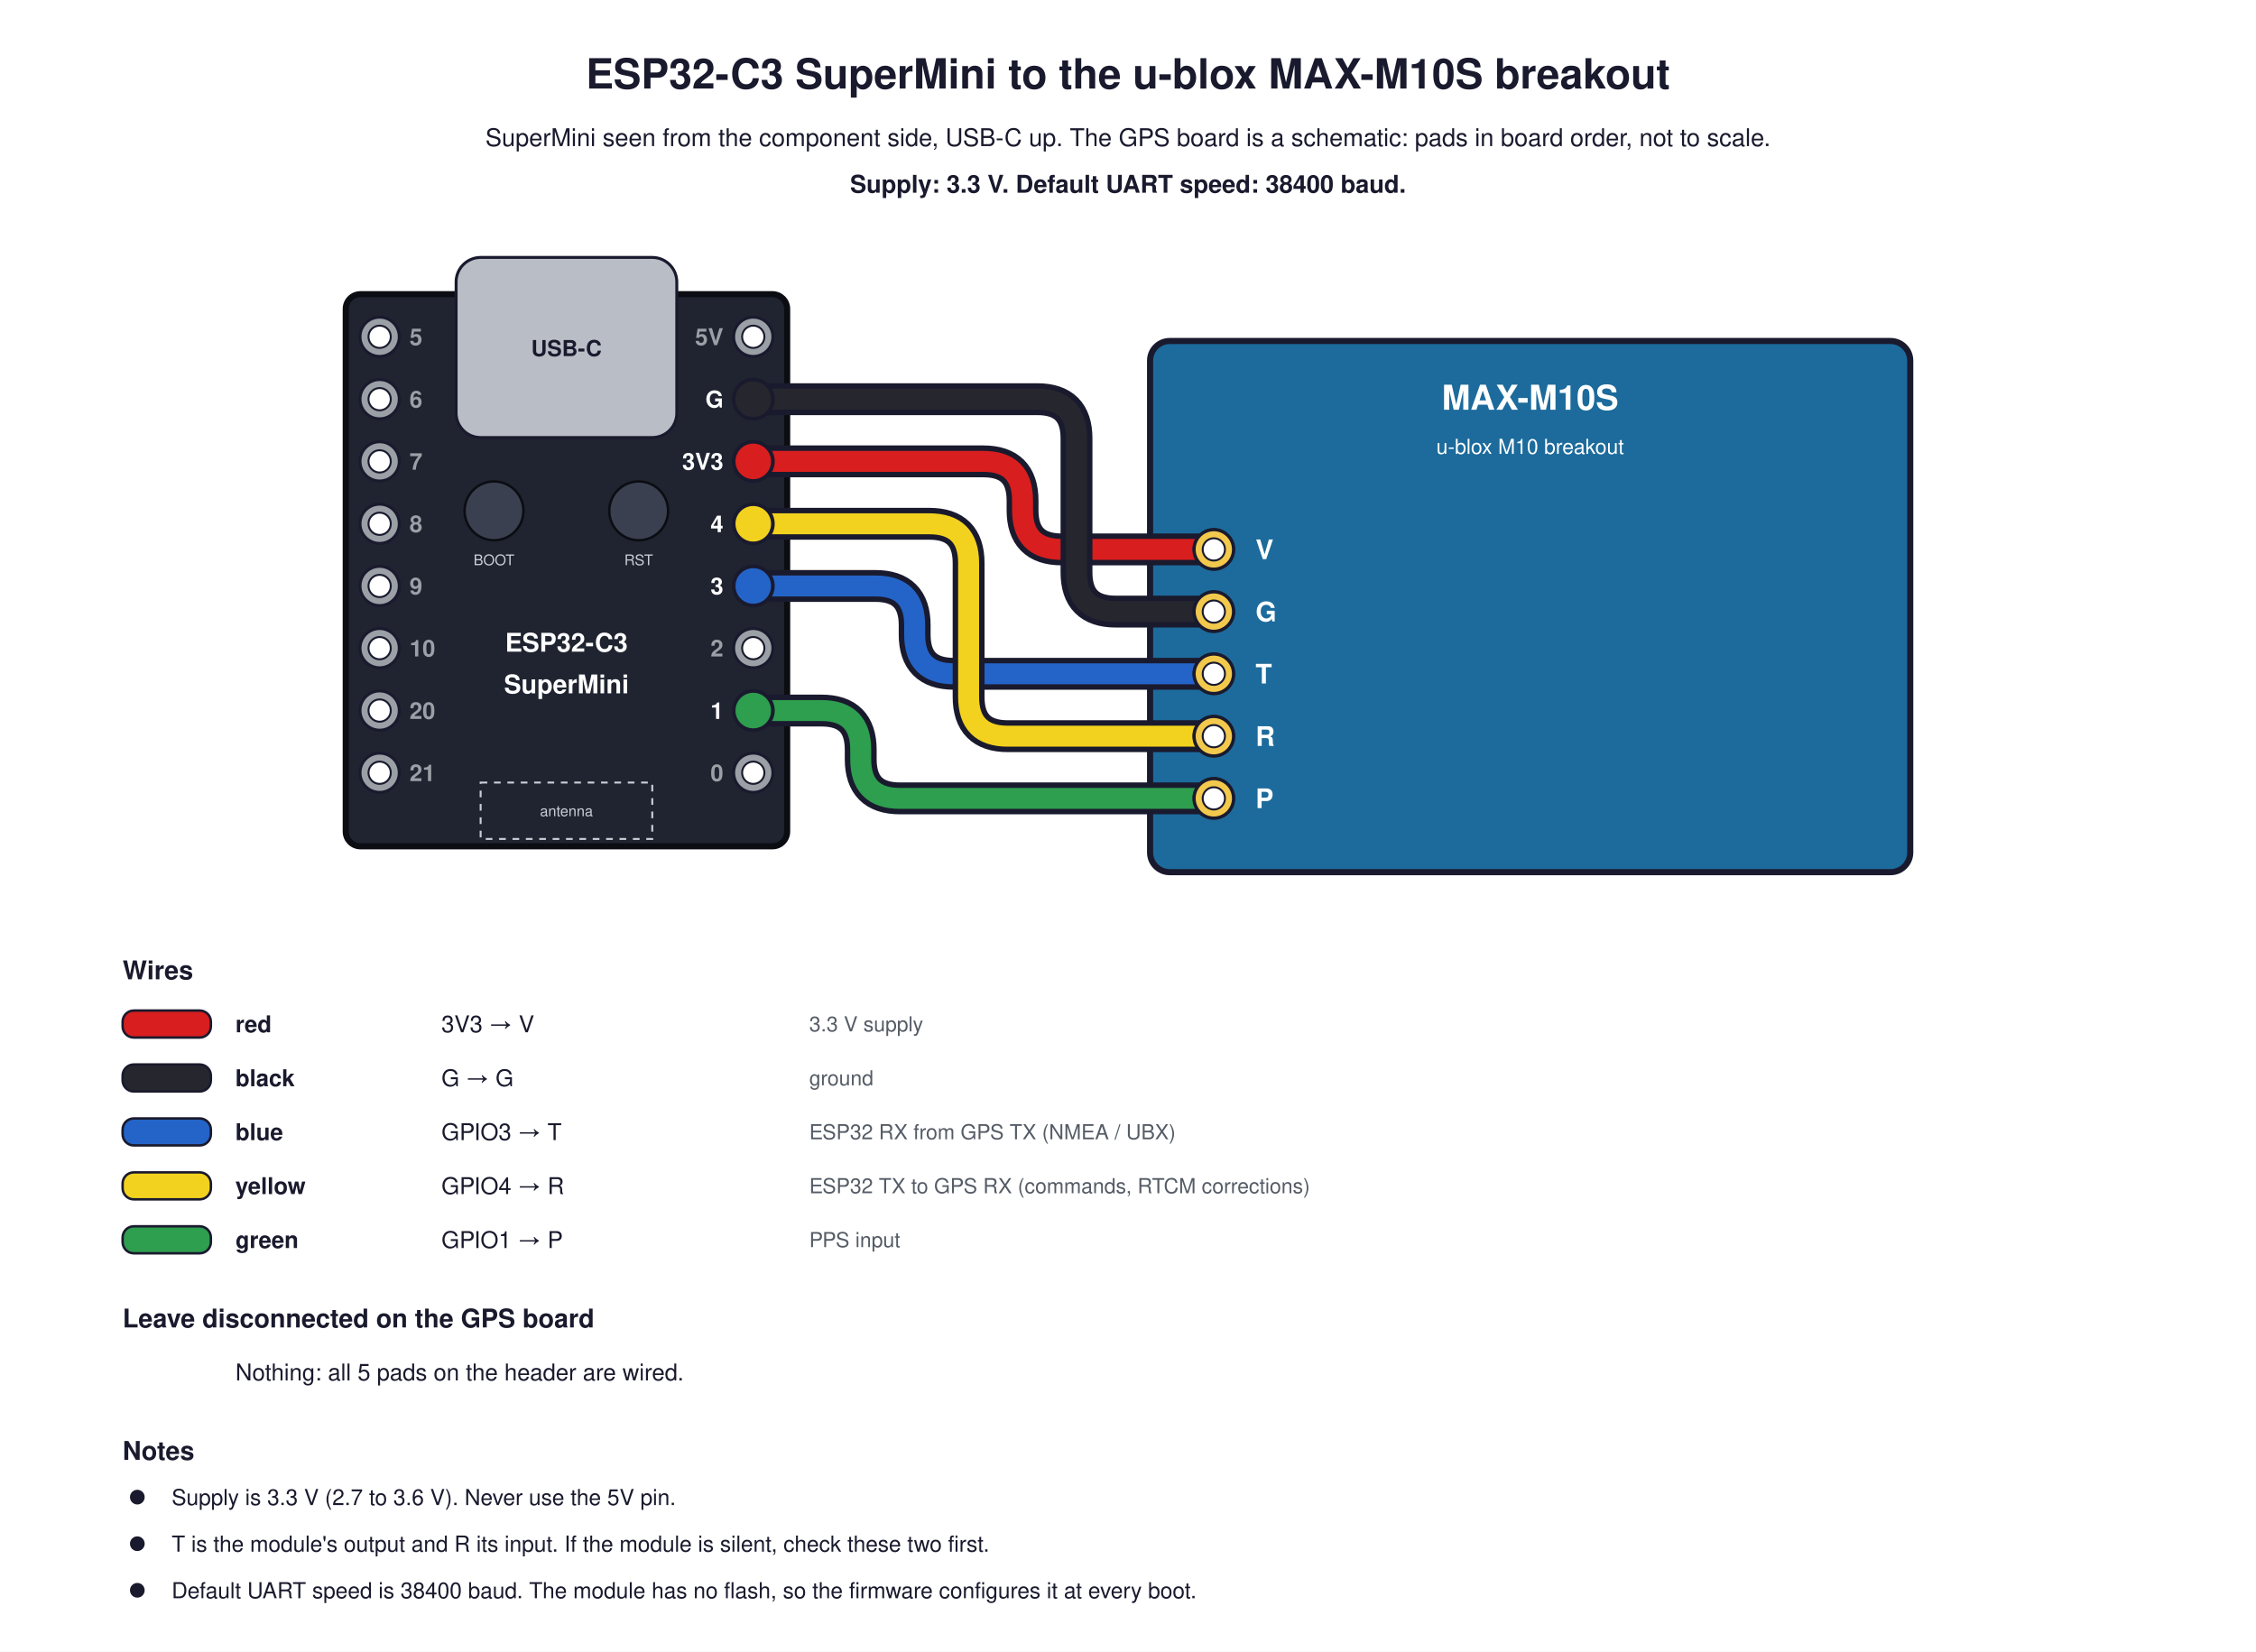
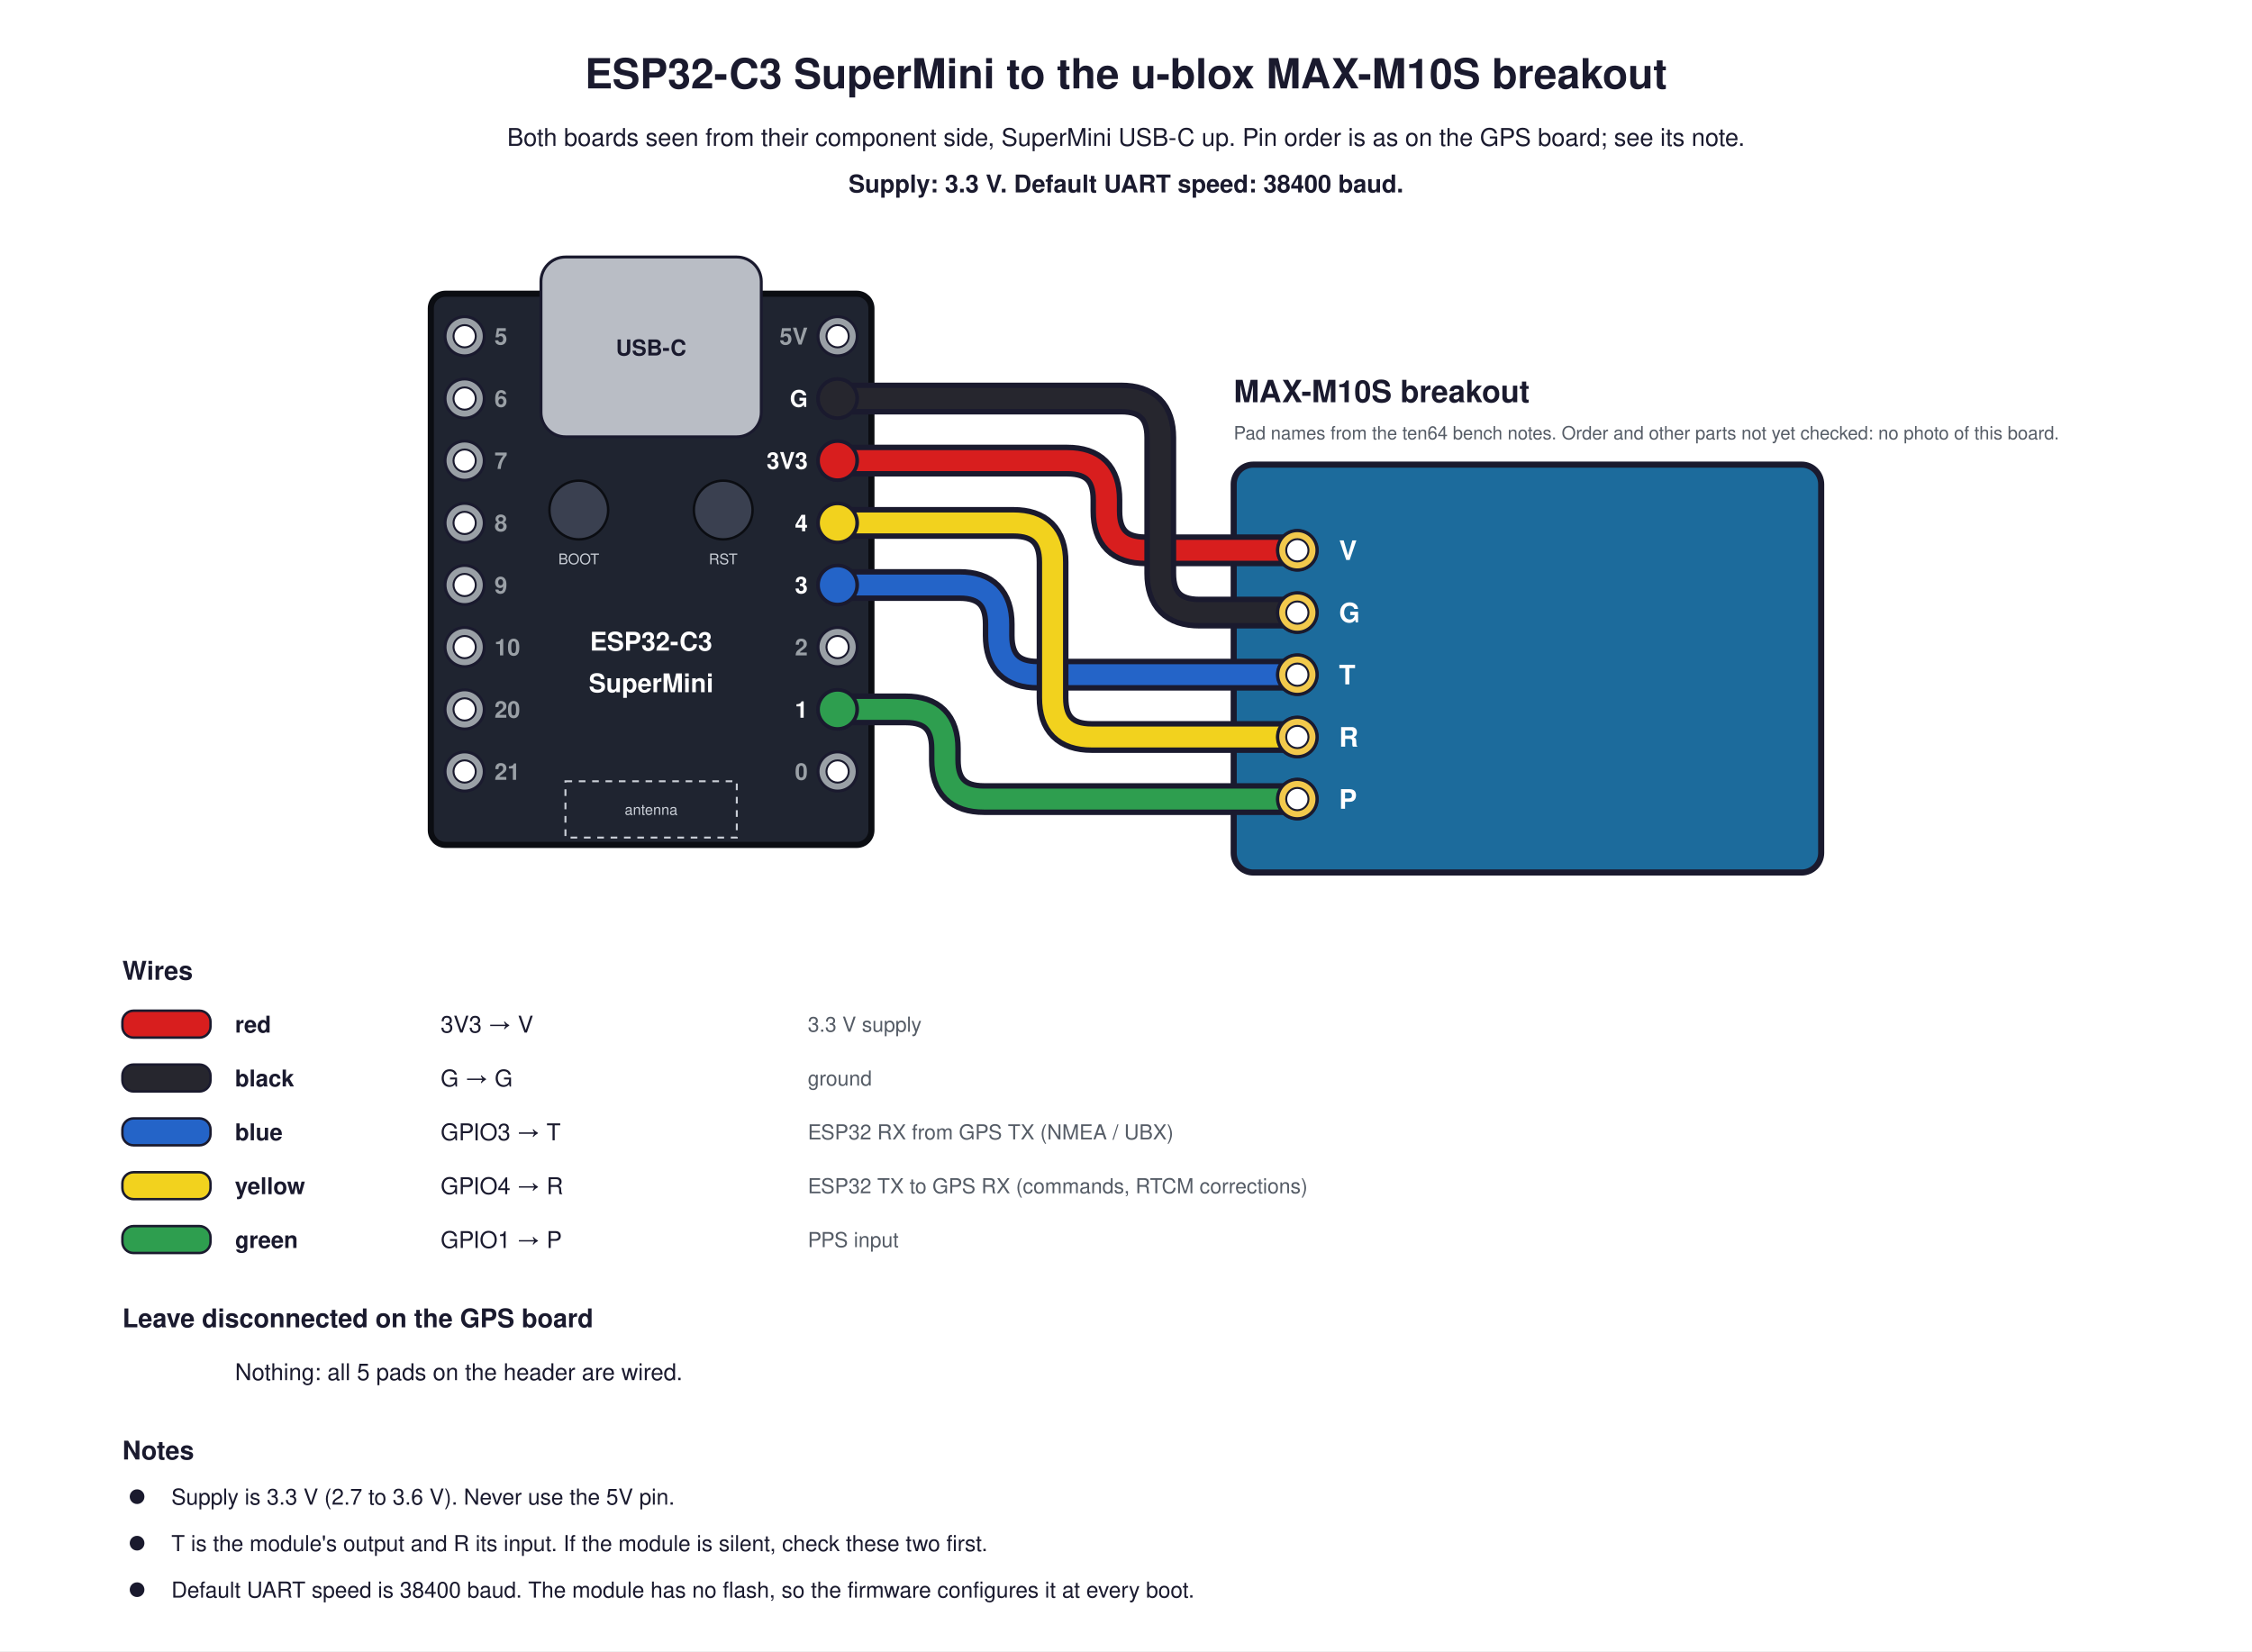
- <svg xmlns="http://www.w3.org/2000/svg" width="1012" height="741" viewBox="0 0 1012 741">
+ <svg xmlns="http://www.w3.org/2000/svg" width="1012" height="742" viewBox="0 0 1012 742">
  <rect width="100%" height="100%" fill="#ffffff" />
  <text x="506.0" y="33.0" font-size="18.7" font-family="Helvetica, Arial, sans-serif" font-weight="bold" fill="#1a1a2e" text-anchor="middle" dy="0.36em">ESP32-C3 SuperMini to the u-blox MAX-M10S breakout</text>
-   <text x="506.0" y="61.6" font-size="11.0" font-family="Helvetica, Arial, sans-serif" font-weight="normal" fill="#1a1a2e" text-anchor="middle" dy="0.36em">SuperMini seen from the component side, USB-C up. The GPS board is a schematic: pads in board order, not to scale.</text>
+   <text x="506.0" y="61.6" font-size="11.0" font-family="Helvetica, Arial, sans-serif" font-weight="normal" fill="#1a1a2e" text-anchor="middle" dy="0.36em">Both boards seen from their component side, SuperMini USB-C up. Pin order is as on the GPS board; see its note.</text>
  <text x="506.0" y="82.5" font-size="11.0" font-family="Helvetica, Arial, sans-serif" font-weight="bold" fill="#1a1a2e" text-anchor="middle" dy="0.36em">Supply: 3.3 V.  Default UART speed: 38400 baud.</text>
-   <g transform="translate(155.1 132.0)">
-     <rect x="360.8" y="21.0" width="341.0" height="238.3" rx="8.8" fill="#1c6b9c" stroke="#1a1a2e" stroke-width="2.75" />
-     <text x="531.3" y="46.3" font-size="15.4" font-family="Helvetica, Arial, sans-serif" font-weight="bold" fill="#ffffff" text-anchor="middle" dy="0.36em">MAX-M10S</text>
-     <text x="531.3" y="68.3" font-size="9.3" font-family="Helvetica, Arial, sans-serif" font-weight="normal" fill="#ffffff" text-anchor="middle" dy="0.36em">u-blox M10 breakout</text>
+   <g transform="translate(193.6 132.0)">
+     <rect x="360.8" y="76.8" width="264.0" height="183.3" rx="8.8" fill="#1c6b9c" stroke="#1a1a2e" stroke-width="2.75" />
+     <text x="360.8" y="43.8" font-size="13.8" font-family="Helvetica, Arial, sans-serif" font-weight="bold" fill="#1a1a2e" text-anchor="start" dy="0.36em">MAX-M10S breakout</text>
+     <text x="360.8" y="62.5" font-size="8.2" font-family="Helvetica, Arial, sans-serif" font-weight="normal" fill="#555c66" text-anchor="start" dy="0.36em">Pad names from the ten64 bench notes. Order and other parts not yet checked: no photo of this board.</text>
    <rect x="0.0" y="0.0" width="198.0" height="247.7" rx="6.6" fill="#1f2430" stroke="#0b0d12" stroke-width="2.75" />
    <rect x="49.5" y="-16.5" width="99.0" height="80.8" rx="11.0" fill="#b9bdc5" stroke="#1a1a2e" stroke-width="1.32" />
    <text x="99.0" y="24.2" font-size="9.9" font-family="Helvetica, Arial, sans-serif" font-weight="bold" fill="#1a1a2e" text-anchor="middle" dy="0.36em">USB-C</text>
    <circle cx="66.5" cy="97.2" r="13.2" fill="#3a4050" stroke="#0b0d12" stroke-width="1.10" />
    <text x="66.5" y="119.2" font-size="6.6" font-family="Helvetica, Arial, sans-serif" font-weight="normal" fill="#c9ced6" text-anchor="middle" dy="0.36em">BOOT</text>
    <circle cx="131.4" cy="97.2" r="13.2" fill="#3a4050" stroke="#0b0d12" stroke-width="1.10" />
    <text x="131.4" y="119.2" font-size="6.6" font-family="Helvetica, Arial, sans-serif" font-weight="normal" fill="#c9ced6" text-anchor="middle" dy="0.36em">RST</text>
    <rect x="60.5" y="219.1" width="77.0" height="25.3" rx="0.0" fill="none" stroke="#c9ced6" stroke-width="0.88" stroke-dasharray="3 3" />
    <text x="99.0" y="231.8" font-size="6.6" font-family="Helvetica, Arial, sans-serif" font-weight="normal" fill="#c9ced6" text-anchor="middle" dy="0.36em">antenna</text>
    <text x="99.0" y="156.2" font-size="11.6" font-family="Helvetica, Arial, sans-serif" font-weight="bold" fill="#ffffff" text-anchor="middle" dy="0.36em">ESP32-C3</text>
    <text x="99.0" y="174.9" font-size="11.6" font-family="Helvetica, Arial, sans-serif" font-weight="bold" fill="#ffffff" text-anchor="middle" dy="0.36em">SuperMini</text>
    <circle cx="15.2" cy="19.1" r="8.8" fill="#9aa0a6" stroke="#1a1a2e" stroke-width="1.32" />
    <circle cx="15.2" cy="19.1" r="5.0" fill="#ffffff" stroke="#1a1a2e" stroke-width="0.88" />
    <text x="28.6" y="19.1" font-size="10.4" font-family="Helvetica, Arial, sans-serif" font-weight="bold" fill="#9aa0a6" text-anchor="start" dy="0.36em">5</text>
    <circle cx="15.2" cy="47.1" r="8.8" fill="#9aa0a6" stroke="#1a1a2e" stroke-width="1.32" />
    <circle cx="15.2" cy="47.1" r="5.0" fill="#ffffff" stroke="#1a1a2e" stroke-width="0.88" />
    <text x="28.6" y="47.1" font-size="10.4" font-family="Helvetica, Arial, sans-serif" font-weight="bold" fill="#9aa0a6" text-anchor="start" dy="0.36em">6</text>
    <circle cx="15.2" cy="75.0" r="8.8" fill="#9aa0a6" stroke="#1a1a2e" stroke-width="1.32" />
    <circle cx="15.2" cy="75.0" r="5.0" fill="#ffffff" stroke="#1a1a2e" stroke-width="0.88" />
    <text x="28.6" y="75.0" font-size="10.4" font-family="Helvetica, Arial, sans-serif" font-weight="bold" fill="#9aa0a6" text-anchor="start" dy="0.36em">7</text>
    <circle cx="15.2" cy="103.0" r="8.8" fill="#9aa0a6" stroke="#1a1a2e" stroke-width="1.32" />
    <circle cx="15.2" cy="103.0" r="5.0" fill="#ffffff" stroke="#1a1a2e" stroke-width="0.88" />
    <text x="28.6" y="103.0" font-size="10.4" font-family="Helvetica, Arial, sans-serif" font-weight="bold" fill="#9aa0a6" text-anchor="start" dy="0.36em">8</text>
    <circle cx="15.2" cy="130.9" r="8.8" fill="#9aa0a6" stroke="#1a1a2e" stroke-width="1.32" />
    <circle cx="15.2" cy="130.9" r="5.0" fill="#ffffff" stroke="#1a1a2e" stroke-width="0.88" />
    <text x="28.6" y="130.9" font-size="10.4" font-family="Helvetica, Arial, sans-serif" font-weight="bold" fill="#9aa0a6" text-anchor="start" dy="0.36em">9</text>
    <circle cx="15.2" cy="158.8" r="8.8" fill="#9aa0a6" stroke="#1a1a2e" stroke-width="1.32" />
    <circle cx="15.2" cy="158.8" r="5.0" fill="#ffffff" stroke="#1a1a2e" stroke-width="0.88" />
    <text x="28.6" y="158.8" font-size="10.4" font-family="Helvetica, Arial, sans-serif" font-weight="bold" fill="#9aa0a6" text-anchor="start" dy="0.36em">10</text>
    <circle cx="15.2" cy="186.8" r="8.8" fill="#9aa0a6" stroke="#1a1a2e" stroke-width="1.32" />
    <circle cx="15.2" cy="186.8" r="5.0" fill="#ffffff" stroke="#1a1a2e" stroke-width="0.88" />
    <text x="28.6" y="186.8" font-size="10.4" font-family="Helvetica, Arial, sans-serif" font-weight="bold" fill="#9aa0a6" text-anchor="start" dy="0.36em">20</text>
    <circle cx="15.2" cy="214.7" r="8.8" fill="#9aa0a6" stroke="#1a1a2e" stroke-width="1.32" />
    <circle cx="15.2" cy="214.7" r="5.0" fill="#ffffff" stroke="#1a1a2e" stroke-width="0.88" />
    <text x="28.6" y="214.7" font-size="10.4" font-family="Helvetica, Arial, sans-serif" font-weight="bold" fill="#9aa0a6" text-anchor="start" dy="0.36em">21</text>
    <circle cx="182.8" cy="19.1" r="8.8" fill="#9aa0a6" stroke="#1a1a2e" stroke-width="1.32" />
    <circle cx="182.8" cy="19.1" r="5.0" fill="#ffffff" stroke="#1a1a2e" stroke-width="0.88" />
    <text x="169.4" y="19.1" font-size="10.4" font-family="Helvetica, Arial, sans-serif" font-weight="bold" fill="#9aa0a6" text-anchor="end" dy="0.36em">5V</text>
    <circle cx="182.8" cy="47.1" r="8.8" fill="#f2c94c" stroke="#1a1a2e" stroke-width="1.32" />
    <circle cx="182.8" cy="47.1" r="5.0" fill="#ffffff" stroke="#1a1a2e" stroke-width="0.88" />
    <text x="169.4" y="47.1" font-size="10.4" font-family="Helvetica, Arial, sans-serif" font-weight="bold" fill="#ffffff" text-anchor="end" dy="0.36em">G</text>
    <circle cx="182.8" cy="75.0" r="8.8" fill="#f2c94c" stroke="#1a1a2e" stroke-width="1.32" />
    <circle cx="182.8" cy="75.0" r="5.0" fill="#ffffff" stroke="#1a1a2e" stroke-width="0.88" />
    <text x="169.4" y="75.0" font-size="10.4" font-family="Helvetica, Arial, sans-serif" font-weight="bold" fill="#ffffff" text-anchor="end" dy="0.36em">3V3</text>
    <circle cx="182.8" cy="103.0" r="8.8" fill="#f2c94c" stroke="#1a1a2e" stroke-width="1.32" />
    <circle cx="182.8" cy="103.0" r="5.0" fill="#ffffff" stroke="#1a1a2e" stroke-width="0.88" />
    <text x="169.4" y="103.0" font-size="10.4" font-family="Helvetica, Arial, sans-serif" font-weight="bold" fill="#ffffff" text-anchor="end" dy="0.36em">4</text>
    <circle cx="182.8" cy="130.9" r="8.8" fill="#f2c94c" stroke="#1a1a2e" stroke-width="1.32" />
    <circle cx="182.8" cy="130.9" r="5.0" fill="#ffffff" stroke="#1a1a2e" stroke-width="0.88" />
    <text x="169.4" y="130.9" font-size="10.4" font-family="Helvetica, Arial, sans-serif" font-weight="bold" fill="#ffffff" text-anchor="end" dy="0.36em">3</text>
    <circle cx="182.8" cy="158.8" r="8.8" fill="#9aa0a6" stroke="#1a1a2e" stroke-width="1.32" />
    <circle cx="182.8" cy="158.8" r="5.0" fill="#ffffff" stroke="#1a1a2e" stroke-width="0.88" />
    <text x="169.4" y="158.8" font-size="10.4" font-family="Helvetica, Arial, sans-serif" font-weight="bold" fill="#9aa0a6" text-anchor="end" dy="0.36em">2</text>
    <circle cx="182.8" cy="186.8" r="8.8" fill="#f2c94c" stroke="#1a1a2e" stroke-width="1.32" />
    <circle cx="182.8" cy="186.8" r="5.0" fill="#ffffff" stroke="#1a1a2e" stroke-width="0.88" />
    <text x="169.4" y="186.8" font-size="10.4" font-family="Helvetica, Arial, sans-serif" font-weight="bold" fill="#ffffff" text-anchor="end" dy="0.36em">1</text>
    <circle cx="182.8" cy="214.7" r="8.8" fill="#9aa0a6" stroke="#1a1a2e" stroke-width="1.32" />
    <circle cx="182.8" cy="214.7" r="5.0" fill="#ffffff" stroke="#1a1a2e" stroke-width="0.88" />
    <text x="169.4" y="214.7" font-size="10.4" font-family="Helvetica, Arial, sans-serif" font-weight="bold" fill="#9aa0a6" text-anchor="end" dy="0.36em">0</text>
-     <path d="M 182.8 75.0 L 286.0 75.0 Q 303.6 75.0 303.6 92.6 L 303.6 96.9 Q 303.6 114.5 321.2 114.5 L 389.4 114.5" fill="none" stroke="#1a1a2e" stroke-width="14.3" stroke-linecap="round" />
-     <path d="M 182.8 75.0 L 286.0 75.0 Q 303.6 75.0 303.6 92.6 L 303.6 96.9 Q 303.6 114.5 321.2 114.5 L 389.4 114.5" fill="none" stroke="#d81e1e" stroke-width="9.4" stroke-linecap="round" />
+     <path d="M 182.8 75.0 L 286.0 75.0 Q 303.6 75.0 303.6 92.6 L 303.6 97.7 Q 303.6 115.3 321.2 115.3 L 389.4 115.3" fill="none" stroke="#1a1a2e" stroke-width="14.3" stroke-linecap="round" />
+     <path d="M 182.8 75.0 L 286.0 75.0 Q 303.6 75.0 303.6 92.6 L 303.6 97.7 Q 303.6 115.3 321.2 115.3 L 389.4 115.3" fill="none" stroke="#d81e1e" stroke-width="9.4" stroke-linecap="round" />
    <circle cx="182.8" cy="75.0" r="8.8" fill="#d81e1e" stroke="#1a1a2e" stroke-width="1.65" />
-     <circle cx="389.4" cy="114.5" r="8.8" fill="#d81e1e" stroke="#1a1a2e" stroke-width="1.65" />
-     <path d="M 182.8 47.1 L 310.2 47.1 Q 327.8 47.1 327.8 64.7 L 327.8 124.8 Q 327.8 142.4 345.4 142.4 L 389.4 142.4" fill="none" stroke="#1a1a2e" stroke-width="14.3" stroke-linecap="round" />
-     <path d="M 182.8 47.1 L 310.2 47.1 Q 327.8 47.1 327.8 64.7 L 327.8 124.8 Q 327.8 142.4 345.4 142.4 L 389.4 142.4" fill="none" stroke="#26262e" stroke-width="9.4" stroke-linecap="round" />
+     <circle cx="389.4" cy="115.3" r="8.8" fill="#d81e1e" stroke="#1a1a2e" stroke-width="1.65" />
+     <path d="M 182.8 47.1 L 310.2 47.1 Q 327.8 47.1 327.8 64.7 L 327.8 125.7 Q 327.8 143.3 345.4 143.3 L 389.4 143.3" fill="none" stroke="#1a1a2e" stroke-width="14.3" stroke-linecap="round" />
+     <path d="M 182.8 47.1 L 310.2 47.1 Q 327.8 47.1 327.8 64.7 L 327.8 125.7 Q 327.8 143.3 345.4 143.3 L 389.4 143.3" fill="none" stroke="#26262e" stroke-width="9.4" stroke-linecap="round" />
    <circle cx="182.8" cy="47.1" r="8.8" fill="#26262e" stroke="#1a1a2e" stroke-width="1.65" />
-     <circle cx="389.4" cy="142.4" r="8.8" fill="#26262e" stroke="#1a1a2e" stroke-width="1.65" />
-     <path d="M 182.8 130.9 L 237.6 130.9 Q 255.2 130.9 255.2 148.5 L 255.2 152.7 Q 255.2 170.3 272.8 170.3 L 389.4 170.3" fill="none" stroke="#1a1a2e" stroke-width="14.3" stroke-linecap="round" />
-     <path d="M 182.8 130.9 L 237.6 130.9 Q 255.2 130.9 255.2 148.5 L 255.2 152.7 Q 255.2 170.3 272.8 170.3 L 389.4 170.3" fill="none" stroke="#2464c8" stroke-width="9.4" stroke-linecap="round" />
+     <circle cx="389.4" cy="143.3" r="8.8" fill="#26262e" stroke="#1a1a2e" stroke-width="1.65" />
+     <path d="M 182.8 130.9 L 237.6 130.9 Q 255.2 130.9 255.2 148.5 L 255.2 153.6 Q 255.2 171.2 272.8 171.2 L 389.4 171.2" fill="none" stroke="#1a1a2e" stroke-width="14.3" stroke-linecap="round" />
+     <path d="M 182.8 130.9 L 237.6 130.9 Q 255.2 130.9 255.2 148.5 L 255.2 153.6 Q 255.2 171.2 272.8 171.2 L 389.4 171.2" fill="none" stroke="#2464c8" stroke-width="9.4" stroke-linecap="round" />
    <circle cx="182.8" cy="130.9" r="8.8" fill="#2464c8" stroke="#1a1a2e" stroke-width="1.65" />
-     <circle cx="389.4" cy="170.3" r="8.8" fill="#2464c8" stroke="#1a1a2e" stroke-width="1.65" />
-     <path d="M 182.8 103.0 L 261.8 103.0 Q 279.4 103.0 279.4 120.6 L 279.4 180.7 Q 279.4 198.3 297.0 198.3 L 389.4 198.3" fill="none" stroke="#1a1a2e" stroke-width="14.3" stroke-linecap="round" />
-     <path d="M 182.8 103.0 L 261.8 103.0 Q 279.4 103.0 279.4 120.6 L 279.4 180.7 Q 279.4 198.3 297.0 198.3 L 389.4 198.3" fill="none" stroke="#f2d21e" stroke-width="9.4" stroke-linecap="round" />
+     <circle cx="389.4" cy="171.2" r="8.8" fill="#2464c8" stroke="#1a1a2e" stroke-width="1.65" />
+     <path d="M 182.8 103.0 L 261.8 103.0 Q 279.4 103.0 279.4 120.6 L 279.4 181.6 Q 279.4 199.2 297.0 199.2 L 389.4 199.2" fill="none" stroke="#1a1a2e" stroke-width="14.3" stroke-linecap="round" />
+     <path d="M 182.8 103.0 L 261.8 103.0 Q 279.4 103.0 279.4 120.6 L 279.4 181.6 Q 279.4 199.2 297.0 199.2 L 389.4 199.2" fill="none" stroke="#f2d21e" stroke-width="9.4" stroke-linecap="round" />
    <circle cx="182.8" cy="103.0" r="8.8" fill="#f2d21e" stroke="#1a1a2e" stroke-width="1.65" />
-     <circle cx="389.4" cy="198.3" r="8.8" fill="#f2d21e" stroke="#1a1a2e" stroke-width="1.65" />
-     <path d="M 182.8 186.8 L 213.4 186.8 Q 231.0 186.8 231.0 204.4 L 231.0 208.6 Q 231.0 226.2 248.6 226.2 L 389.4 226.2" fill="none" stroke="#1a1a2e" stroke-width="14.3" stroke-linecap="round" />
-     <path d="M 182.8 186.8 L 213.4 186.8 Q 231.0 186.8 231.0 204.4 L 231.0 208.6 Q 231.0 226.2 248.6 226.2 L 389.4 226.2" fill="none" stroke="#2e9e4f" stroke-width="9.4" stroke-linecap="round" />
+     <circle cx="389.4" cy="199.2" r="8.8" fill="#f2d21e" stroke="#1a1a2e" stroke-width="1.65" />
+     <path d="M 182.8 186.8 L 213.4 186.8 Q 231.0 186.8 231.0 204.4 L 231.0 209.5 Q 231.0 227.1 248.6 227.1 L 389.4 227.1" fill="none" stroke="#1a1a2e" stroke-width="14.3" stroke-linecap="round" />
+     <path d="M 182.8 186.8 L 213.4 186.8 Q 231.0 186.8 231.0 204.4 L 231.0 209.5 Q 231.0 227.1 248.6 227.1 L 389.4 227.1" fill="none" stroke="#2e9e4f" stroke-width="9.4" stroke-linecap="round" />
    <circle cx="182.8" cy="186.8" r="8.8" fill="#2e9e4f" stroke="#1a1a2e" stroke-width="1.65" />
-     <circle cx="389.4" cy="226.2" r="8.8" fill="#2e9e4f" stroke="#1a1a2e" stroke-width="1.65" />
-     <circle cx="389.4" cy="114.5" r="8.8" fill="#f2c94c" stroke="#1a1a2e" stroke-width="1.32" />
-     <circle cx="389.4" cy="114.5" r="5.0" fill="#ffffff" stroke="#1a1a2e" stroke-width="0.88" />
-     <circle cx="389.4" cy="142.4" r="8.8" fill="#f2c94c" stroke="#1a1a2e" stroke-width="1.32" />
-     <circle cx="389.4" cy="142.4" r="5.0" fill="#ffffff" stroke="#1a1a2e" stroke-width="0.88" />
-     <circle cx="389.4" cy="170.3" r="8.8" fill="#f2c94c" stroke="#1a1a2e" stroke-width="1.32" />
-     <circle cx="389.4" cy="170.3" r="5.0" fill="#ffffff" stroke="#1a1a2e" stroke-width="0.88" />
-     <circle cx="389.4" cy="198.3" r="8.8" fill="#f2c94c" stroke="#1a1a2e" stroke-width="1.32" />
-     <circle cx="389.4" cy="198.3" r="5.0" fill="#ffffff" stroke="#1a1a2e" stroke-width="0.88" />
-     <circle cx="389.4" cy="226.2" r="8.8" fill="#f2c94c" stroke="#1a1a2e" stroke-width="1.32" />
-     <circle cx="389.4" cy="226.2" r="5.0" fill="#ffffff" stroke="#1a1a2e" stroke-width="0.88" />
-     <text x="408.1" y="114.5" font-size="12.1" font-family="Helvetica, Arial, sans-serif" font-weight="bold" fill="#ffffff" text-anchor="start" dy="0.36em">V</text>
-     <text x="408.1" y="142.4" font-size="12.1" font-family="Helvetica, Arial, sans-serif" font-weight="bold" fill="#ffffff" text-anchor="start" dy="0.36em">G</text>
-     <text x="408.1" y="170.3" font-size="12.1" font-family="Helvetica, Arial, sans-serif" font-weight="bold" fill="#ffffff" text-anchor="start" dy="0.36em">T</text>
-     <text x="408.1" y="198.3" font-size="12.1" font-family="Helvetica, Arial, sans-serif" font-weight="bold" fill="#ffffff" text-anchor="start" dy="0.36em">R</text>
-     <text x="408.1" y="226.2" font-size="12.1" font-family="Helvetica, Arial, sans-serif" font-weight="bold" fill="#ffffff" text-anchor="start" dy="0.36em">P</text>
+     <circle cx="389.4" cy="227.1" r="8.8" fill="#2e9e4f" stroke="#1a1a2e" stroke-width="1.65" />
+     <circle cx="389.4" cy="115.3" r="8.8" fill="#f2c94c" stroke="#1a1a2e" stroke-width="1.32" />
+     <circle cx="389.4" cy="115.3" r="5.0" fill="#ffffff" stroke="#1a1a2e" stroke-width="0.88" />
+     <circle cx="389.4" cy="143.3" r="8.8" fill="#f2c94c" stroke="#1a1a2e" stroke-width="1.32" />
+     <circle cx="389.4" cy="143.3" r="5.0" fill="#ffffff" stroke="#1a1a2e" stroke-width="0.88" />
+     <circle cx="389.4" cy="171.2" r="8.8" fill="#f2c94c" stroke="#1a1a2e" stroke-width="1.32" />
+     <circle cx="389.4" cy="171.2" r="5.0" fill="#ffffff" stroke="#1a1a2e" stroke-width="0.88" />
+     <circle cx="389.4" cy="199.2" r="8.8" fill="#f2c94c" stroke="#1a1a2e" stroke-width="1.32" />
+     <circle cx="389.4" cy="199.2" r="5.0" fill="#ffffff" stroke="#1a1a2e" stroke-width="0.88" />
+     <circle cx="389.4" cy="227.1" r="8.8" fill="#f2c94c" stroke="#1a1a2e" stroke-width="1.32" />
+     <circle cx="389.4" cy="227.1" r="5.0" fill="#ffffff" stroke="#1a1a2e" stroke-width="0.88" />
+     <text x="408.1" y="115.3" font-size="12.1" font-family="Helvetica, Arial, sans-serif" font-weight="bold" fill="#ffffff" text-anchor="start" dy="0.36em">V</text>
+     <text x="408.1" y="143.3" font-size="12.1" font-family="Helvetica, Arial, sans-serif" font-weight="bold" fill="#ffffff" text-anchor="start" dy="0.36em">G</text>
+     <text x="408.1" y="171.2" font-size="12.1" font-family="Helvetica, Arial, sans-serif" font-weight="bold" fill="#ffffff" text-anchor="start" dy="0.36em">T</text>
+     <text x="408.1" y="199.2" font-size="12.1" font-family="Helvetica, Arial, sans-serif" font-weight="bold" fill="#ffffff" text-anchor="start" dy="0.36em">R</text>
+     <text x="408.1" y="227.1" font-size="12.1" font-family="Helvetica, Arial, sans-serif" font-weight="bold" fill="#ffffff" text-anchor="start" dy="0.36em">P</text>
  </g>
-   <text x="55.0" y="435.2" font-size="11.6" font-family="Helvetica, Arial, sans-serif" font-weight="bold" fill="#1a1a2e" text-anchor="start" dy="0.36em">Wires</text>
-   <rect x="55.0" y="453.4" width="39.6" height="12.1" fill="#d81e1e" stroke="#1a1a2e" stroke-width="1.1" rx="5.0" />
-   <text x="105.6" y="459.4" font-size="10.4" font-family="Helvetica, Arial, sans-serif" font-weight="bold" fill="#1a1a2e" text-anchor="start" dy="0.36em">red</text>
-   <text x="198.0" y="459.4" font-size="10.4" font-family="Helvetica, Arial, sans-serif" font-weight="normal" fill="#1a1a2e" text-anchor="start" dy="0.36em">3V3 → V</text>
-   <text x="363.0" y="459.4" font-size="9.3" font-family="Helvetica, Arial, sans-serif" font-weight="normal" fill="#555c66" text-anchor="start" dy="0.36em">3.3 V supply</text>
-   <rect x="55.0" y="477.6" width="39.6" height="12.1" fill="#26262e" stroke="#1a1a2e" stroke-width="1.1" rx="5.0" />
-   <text x="105.6" y="483.6" font-size="10.4" font-family="Helvetica, Arial, sans-serif" font-weight="bold" fill="#1a1a2e" text-anchor="start" dy="0.36em">black</text>
-   <text x="198.0" y="483.6" font-size="10.4" font-family="Helvetica, Arial, sans-serif" font-weight="normal" fill="#1a1a2e" text-anchor="start" dy="0.36em">G → G</text>
-   <text x="363.0" y="483.6" font-size="9.3" font-family="Helvetica, Arial, sans-serif" font-weight="normal" fill="#555c66" text-anchor="start" dy="0.36em">ground</text>
-   <rect x="55.0" y="501.8" width="39.6" height="12.1" fill="#2464c8" stroke="#1a1a2e" stroke-width="1.1" rx="5.0" />
-   <text x="105.6" y="507.8" font-size="10.4" font-family="Helvetica, Arial, sans-serif" font-weight="bold" fill="#1a1a2e" text-anchor="start" dy="0.36em">blue</text>
-   <text x="198.0" y="507.8" font-size="10.4" font-family="Helvetica, Arial, sans-serif" font-weight="normal" fill="#1a1a2e" text-anchor="start" dy="0.36em">GPIO3 → T</text>
-   <text x="363.0" y="507.8" font-size="9.3" font-family="Helvetica, Arial, sans-serif" font-weight="normal" fill="#555c66" text-anchor="start" dy="0.36em">ESP32 RX from GPS TX (NMEA / UBX)</text>
-   <rect x="55.0" y="526.0" width="39.6" height="12.1" fill="#f2d21e" stroke="#1a1a2e" stroke-width="1.1" rx="5.0" />
-   <text x="105.6" y="532.0" font-size="10.4" font-family="Helvetica, Arial, sans-serif" font-weight="bold" fill="#1a1a2e" text-anchor="start" dy="0.36em">yellow</text>
-   <text x="198.0" y="532.0" font-size="10.4" font-family="Helvetica, Arial, sans-serif" font-weight="normal" fill="#1a1a2e" text-anchor="start" dy="0.36em">GPIO4 → R</text>
-   <text x="363.0" y="532.0" font-size="9.3" font-family="Helvetica, Arial, sans-serif" font-weight="normal" fill="#555c66" text-anchor="start" dy="0.36em">ESP32 TX to GPS RX (commands, RTCM corrections)</text>
-   <rect x="55.0" y="550.2" width="39.6" height="12.1" fill="#2e9e4f" stroke="#1a1a2e" stroke-width="1.1" rx="5.0" />
-   <text x="105.6" y="556.2" font-size="10.4" font-family="Helvetica, Arial, sans-serif" font-weight="bold" fill="#1a1a2e" text-anchor="start" dy="0.36em">green</text>
-   <text x="198.0" y="556.2" font-size="10.4" font-family="Helvetica, Arial, sans-serif" font-weight="normal" fill="#1a1a2e" text-anchor="start" dy="0.36em">GPIO1 → P</text>
-   <text x="363.0" y="556.2" font-size="9.3" font-family="Helvetica, Arial, sans-serif" font-weight="normal" fill="#555c66" text-anchor="start" dy="0.36em">PPS input</text>
-   <text x="55.0" y="591.4" font-size="11.6" font-family="Helvetica, Arial, sans-serif" font-weight="bold" fill="#1a1a2e" text-anchor="start" dy="0.36em">Leave disconnected on the GPS board</text>
-   <text x="105.6" y="615.6" font-size="10.4" font-family="Helvetica, Arial, sans-serif" font-weight="normal" fill="#1a1a2e" text-anchor="start" dy="0.36em">Nothing: all 5 pads on the header are wired.</text>
-   <text x="55.0" y="650.8" font-size="11.6" font-family="Helvetica, Arial, sans-serif" font-weight="bold" fill="#1a1a2e" text-anchor="start" dy="0.36em">Notes</text>
-   <circle cx="61.6" cy="671.7" r="3.3" fill="#1a1a2e" />
-   <text x="77.0" y="671.7" font-size="9.9" font-family="Helvetica, Arial, sans-serif" font-weight="normal" fill="#1a1a2e" text-anchor="start" dy="0.36em">Supply is 3.3 V (2.7 to 3.6 V). Never use the 5V pin.</text>
-   <circle cx="61.6" cy="692.6" r="3.3" fill="#1a1a2e" />
-   <text x="77.0" y="692.6" font-size="9.9" font-family="Helvetica, Arial, sans-serif" font-weight="normal" fill="#1a1a2e" text-anchor="start" dy="0.36em">T is the module's output and R its input. If the module is silent, check these two first.</text>
-   <circle cx="61.6" cy="713.5" r="3.3" fill="#1a1a2e" />
-   <text x="77.0" y="713.5" font-size="9.9" font-family="Helvetica, Arial, sans-serif" font-weight="normal" fill="#1a1a2e" text-anchor="start" dy="0.36em">Default UART speed is 38400 baud. The module has no flash, so the firmware configures it at every boot.</text>
+   <text x="55.0" y="436.1" font-size="11.6" font-family="Helvetica, Arial, sans-serif" font-weight="bold" fill="#1a1a2e" text-anchor="start" dy="0.36em">Wires</text>
+   <rect x="55.0" y="454.2" width="39.6" height="12.1" fill="#d81e1e" stroke="#1a1a2e" stroke-width="1.1" rx="5.0" />
+   <text x="105.6" y="460.3" font-size="10.4" font-family="Helvetica, Arial, sans-serif" font-weight="bold" fill="#1a1a2e" text-anchor="start" dy="0.36em">red</text>
+   <text x="198.0" y="460.3" font-size="10.4" font-family="Helvetica, Arial, sans-serif" font-weight="normal" fill="#1a1a2e" text-anchor="start" dy="0.36em">3V3 → V</text>
+   <text x="363.0" y="460.3" font-size="9.3" font-family="Helvetica, Arial, sans-serif" font-weight="normal" fill="#555c66" text-anchor="start" dy="0.36em">3.3 V supply</text>
+   <rect x="55.0" y="478.4" width="39.6" height="12.1" fill="#26262e" stroke="#1a1a2e" stroke-width="1.1" rx="5.0" />
+   <text x="105.6" y="484.5" font-size="10.4" font-family="Helvetica, Arial, sans-serif" font-weight="bold" fill="#1a1a2e" text-anchor="start" dy="0.36em">black</text>
+   <text x="198.0" y="484.5" font-size="10.4" font-family="Helvetica, Arial, sans-serif" font-weight="normal" fill="#1a1a2e" text-anchor="start" dy="0.36em">G → G</text>
+   <text x="363.0" y="484.5" font-size="9.3" font-family="Helvetica, Arial, sans-serif" font-weight="normal" fill="#555c66" text-anchor="start" dy="0.36em">ground</text>
+   <rect x="55.0" y="502.6" width="39.6" height="12.1" fill="#2464c8" stroke="#1a1a2e" stroke-width="1.1" rx="5.0" />
+   <text x="105.6" y="508.7" font-size="10.4" font-family="Helvetica, Arial, sans-serif" font-weight="bold" fill="#1a1a2e" text-anchor="start" dy="0.36em">blue</text>
+   <text x="198.0" y="508.7" font-size="10.4" font-family="Helvetica, Arial, sans-serif" font-weight="normal" fill="#1a1a2e" text-anchor="start" dy="0.36em">GPIO3 → T</text>
+   <text x="363.0" y="508.7" font-size="9.3" font-family="Helvetica, Arial, sans-serif" font-weight="normal" fill="#555c66" text-anchor="start" dy="0.36em">ESP32 RX from GPS TX (NMEA / UBX)</text>
+   <rect x="55.0" y="526.8" width="39.6" height="12.1" fill="#f2d21e" stroke="#1a1a2e" stroke-width="1.1" rx="5.0" />
+   <text x="105.6" y="532.9" font-size="10.4" font-family="Helvetica, Arial, sans-serif" font-weight="bold" fill="#1a1a2e" text-anchor="start" dy="0.36em">yellow</text>
+   <text x="198.0" y="532.9" font-size="10.4" font-family="Helvetica, Arial, sans-serif" font-weight="normal" fill="#1a1a2e" text-anchor="start" dy="0.36em">GPIO4 → R</text>
+   <text x="363.0" y="532.9" font-size="9.3" font-family="Helvetica, Arial, sans-serif" font-weight="normal" fill="#555c66" text-anchor="start" dy="0.36em">ESP32 TX to GPS RX (commands, RTCM corrections)</text>
+   <rect x="55.0" y="551.0" width="39.6" height="12.1" fill="#2e9e4f" stroke="#1a1a2e" stroke-width="1.1" rx="5.0" />
+   <text x="105.6" y="557.1" font-size="10.4" font-family="Helvetica, Arial, sans-serif" font-weight="bold" fill="#1a1a2e" text-anchor="start" dy="0.36em">green</text>
+   <text x="198.0" y="557.1" font-size="10.4" font-family="Helvetica, Arial, sans-serif" font-weight="normal" fill="#1a1a2e" text-anchor="start" dy="0.36em">GPIO1 → P</text>
+   <text x="363.0" y="557.1" font-size="9.3" font-family="Helvetica, Arial, sans-serif" font-weight="normal" fill="#555c66" text-anchor="start" dy="0.36em">PPS input</text>
+   <text x="55.0" y="592.3" font-size="11.6" font-family="Helvetica, Arial, sans-serif" font-weight="bold" fill="#1a1a2e" text-anchor="start" dy="0.36em">Leave disconnected on the GPS board</text>
+   <text x="105.6" y="616.5" font-size="10.4" font-family="Helvetica, Arial, sans-serif" font-weight="normal" fill="#1a1a2e" text-anchor="start" dy="0.36em">Nothing: all 5 pads on the header are wired.</text>
+   <text x="55.0" y="651.7" font-size="11.6" font-family="Helvetica, Arial, sans-serif" font-weight="bold" fill="#1a1a2e" text-anchor="start" dy="0.36em">Notes</text>
+   <circle cx="61.6" cy="672.6" r="3.3" fill="#1a1a2e" />
+   <text x="77.0" y="672.6" font-size="9.9" font-family="Helvetica, Arial, sans-serif" font-weight="normal" fill="#1a1a2e" text-anchor="start" dy="0.36em">Supply is 3.3 V (2.7 to 3.6 V). Never use the 5V pin.</text>
+   <circle cx="61.6" cy="693.5" r="3.3" fill="#1a1a2e" />
+   <text x="77.0" y="693.5" font-size="9.9" font-family="Helvetica, Arial, sans-serif" font-weight="normal" fill="#1a1a2e" text-anchor="start" dy="0.36em">T is the module's output and R its input. If the module is silent, check these two first.</text>
+   <circle cx="61.6" cy="714.4" r="3.3" fill="#1a1a2e" />
+   <text x="77.0" y="714.4" font-size="9.9" font-family="Helvetica, Arial, sans-serif" font-weight="normal" fill="#1a1a2e" text-anchor="start" dy="0.36em">Default UART speed is 38400 baud. The module has no flash, so the firmware configures it at every boot.</text>
</svg>
